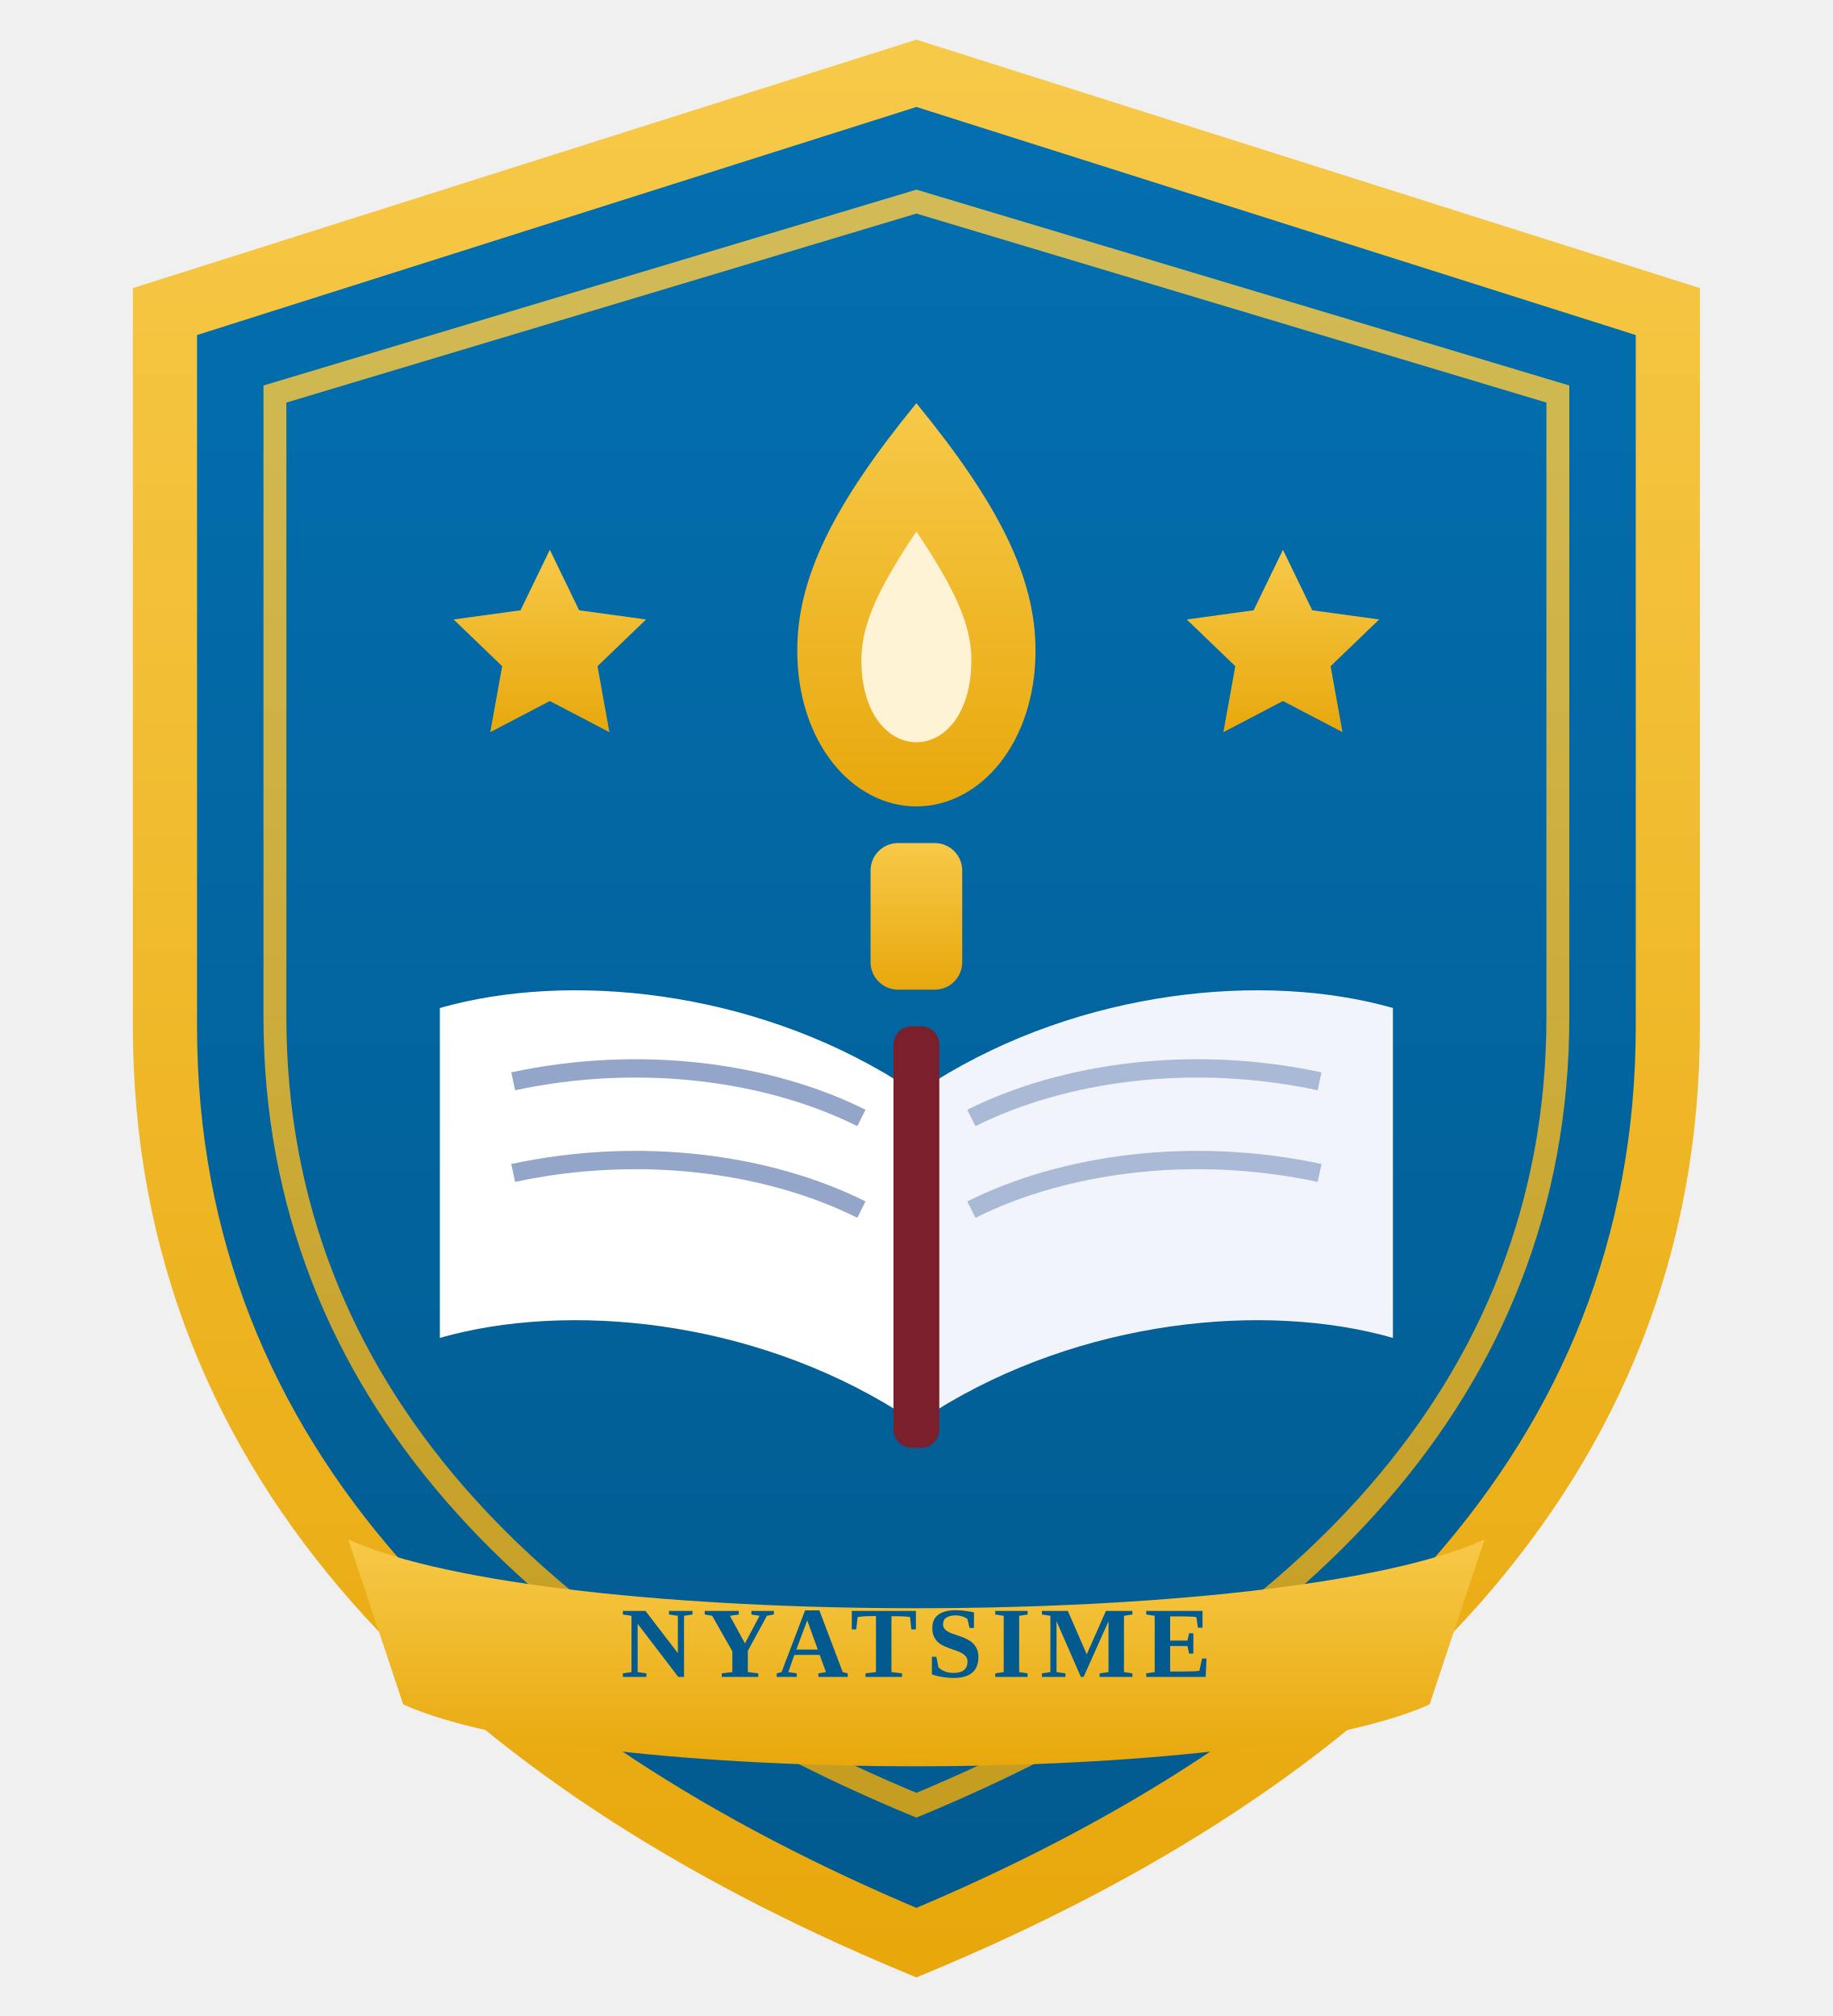
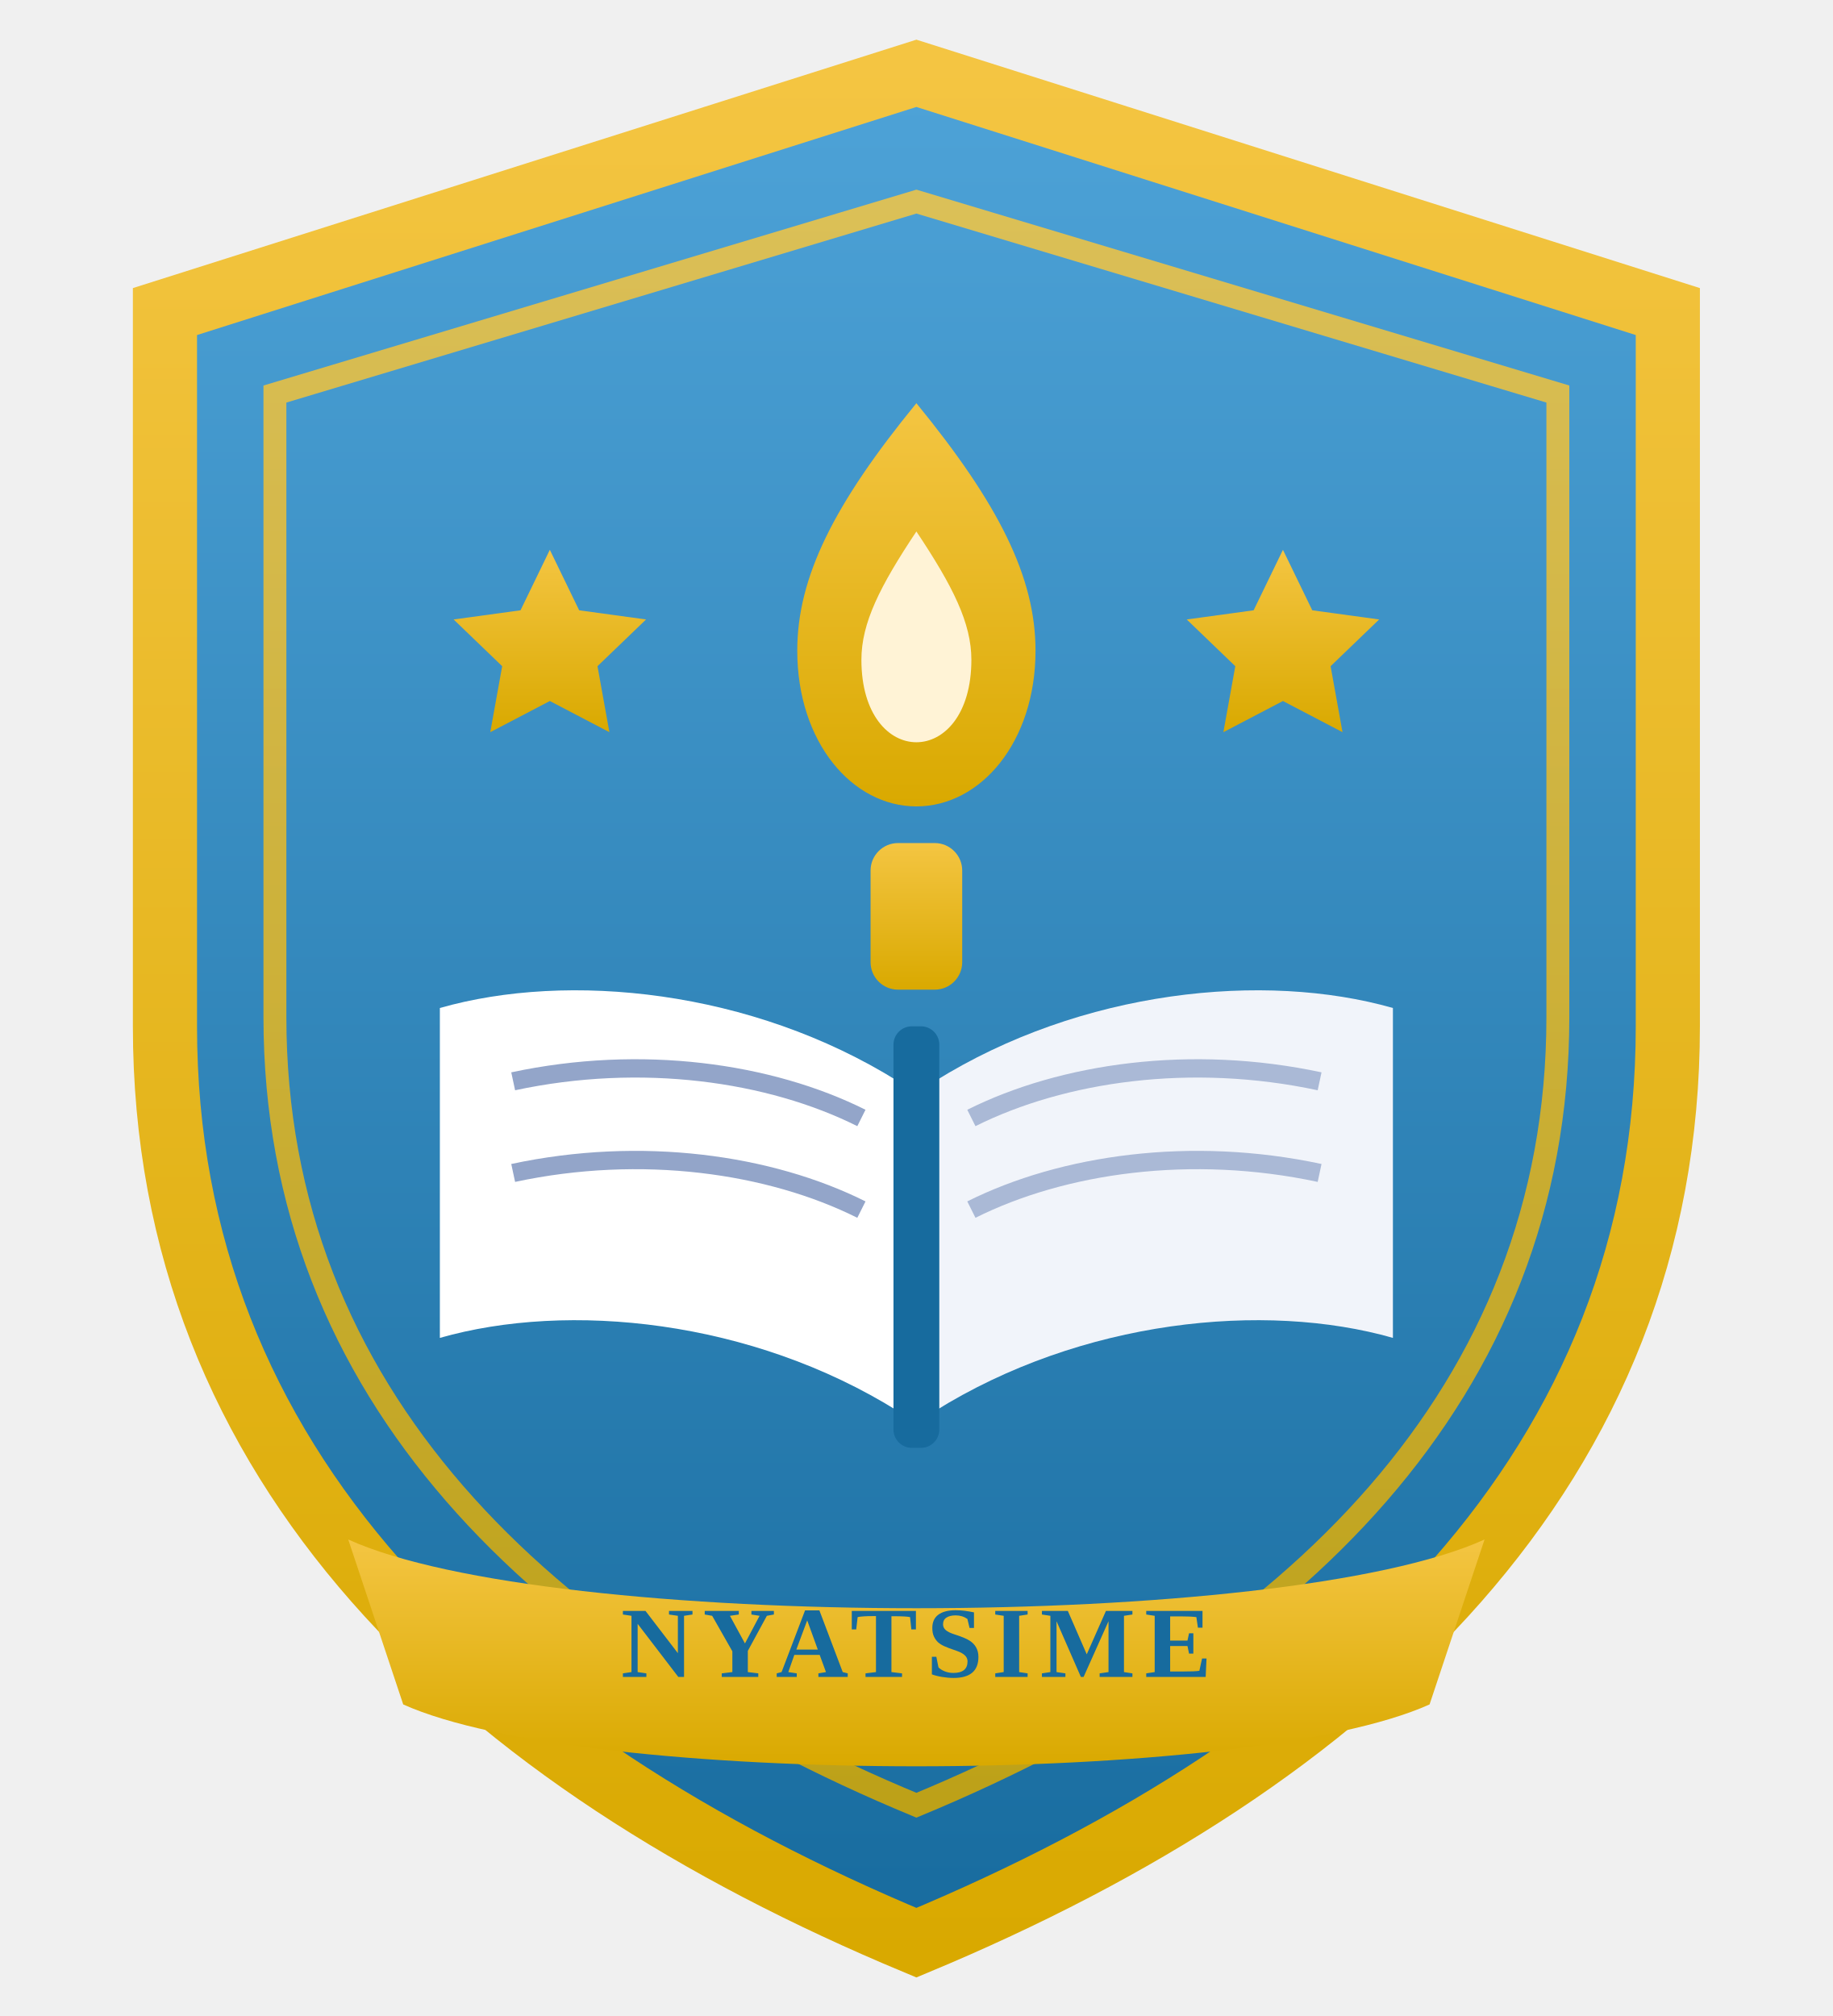
<svg xmlns="http://www.w3.org/2000/svg" viewBox="0 0 200 220" width="200" height="220">
  <defs>
    <linearGradient id="shieldFill" x1="0" y1="0" x2="0" y2="1">
-       <stop offset="0%" stop-color="#0370b1" />
-       <stop offset="100%" stop-color="#025a8e" />
+       <stop offset="0%" stop-color="#4EA3D8" />
+       <stop offset="100%" stop-color="#176B9E" />
    </linearGradient>
    <linearGradient id="goldGrad" x1="0" y1="0" x2="0" y2="1">
-       <stop offset="0%" stop-color="#F7C948" />
-       <stop offset="100%" stop-color="#E8A80C" />
+       <stop offset="0%" stop-color="#F4C542" />
+       <stop offset="100%" stop-color="#D9A900" />
    </linearGradient>
  </defs>
  <path d="M100 8 L182 34 V112 C182 160 148 192 100 212 C52 192 18 160 18 112 V34 Z" fill="url(#shieldFill)" stroke="url(#goldGrad)" stroke-width="7" />
  <path d="M100 22 L170 43 V111 C170 152 141 180 100 197 C59 180 30 152 30 111 V43 Z" fill="none" stroke="url(#goldGrad)" stroke-width="2.5" opacity="0.85" />
  <g>
    <path d="M98 118 C82 108 62 106 48 110 V146 C62 142 82 144 98 154 Z" fill="#FFFFFF" />
    <path d="M102 118 C118 108 138 106 152 110 V146 C138 142 118 144 102 154 Z" fill="#F1F4FA" />
    <path d="M56 118 C70 115 84 117 94 122" stroke="#93A5C9" stroke-width="2" fill="none" />
    <path d="M56 128 C70 125 84 127 94 132" stroke="#93A5C9" stroke-width="2" fill="none" />
    <path d="M144 118 C130 115 116 117 106 122" stroke="#AAB9D6" stroke-width="2" fill="none" />
    <path d="M144 128 C130 125 116 127 106 132" stroke="#AAB9D6" stroke-width="2" fill="none" />
-     <rect x="97.5" y="112" width="5" height="46" rx="2" fill="#7A1F2B" />
+     <rect x="97.5" y="112" width="5" height="46" rx="2" fill="#176B9E" />
  </g>
  <g>
    <path d="M100 44 C109 55 113 63 113 71 C113 81 107 88 100 88 C93 88 87 81 87 71 C87 63 91 55 100 44 Z" fill="url(#goldGrad)" />
    <path d="M100 58 C104 64 106 68 106 72 C106 78 103 81 100 81 C97 81 94 78 94 72 C94 68 96 64 100 58 Z" fill="#FFF3D6" />
    <rect x="95" y="92" width="10" height="16" rx="3" fill="url(#goldGrad)" />
  </g>
  <g fill="url(#goldGrad)">
    <path d="M60 60 l3.2 6.6 7.3 1-5.3 5.1 1.3 7.2-6.5-3.4-6.5 3.4 1.3-7.2-5.3-5.1 7.3-1 Z" />
    <path d="M140 60 l3.2 6.6 7.3 1-5.3 5.1 1.3 7.2-6.5-3.4-6.5 3.4 1.3-7.2-5.3-5.1 7.3-1 Z" />
  </g>
  <path d="M38 168 C60 178 140 178 162 168 L156 186 C136 195 64 195 44 186 Z" fill="url(#goldGrad)" />
-   <text x="100" y="183" text-anchor="middle" font-family="Georgia, 'Times New Roman', serif" font-size="11" font-weight="bold" fill="#025a8e" letter-spacing="1">NYATSIME</text>
+   <text x="100" y="183" text-anchor="middle" font-family="Georgia, 'Times New Roman', serif" font-size="11" font-weight="bold" fill="#176B9E" letter-spacing="1">NYATSIME</text>
</svg>
